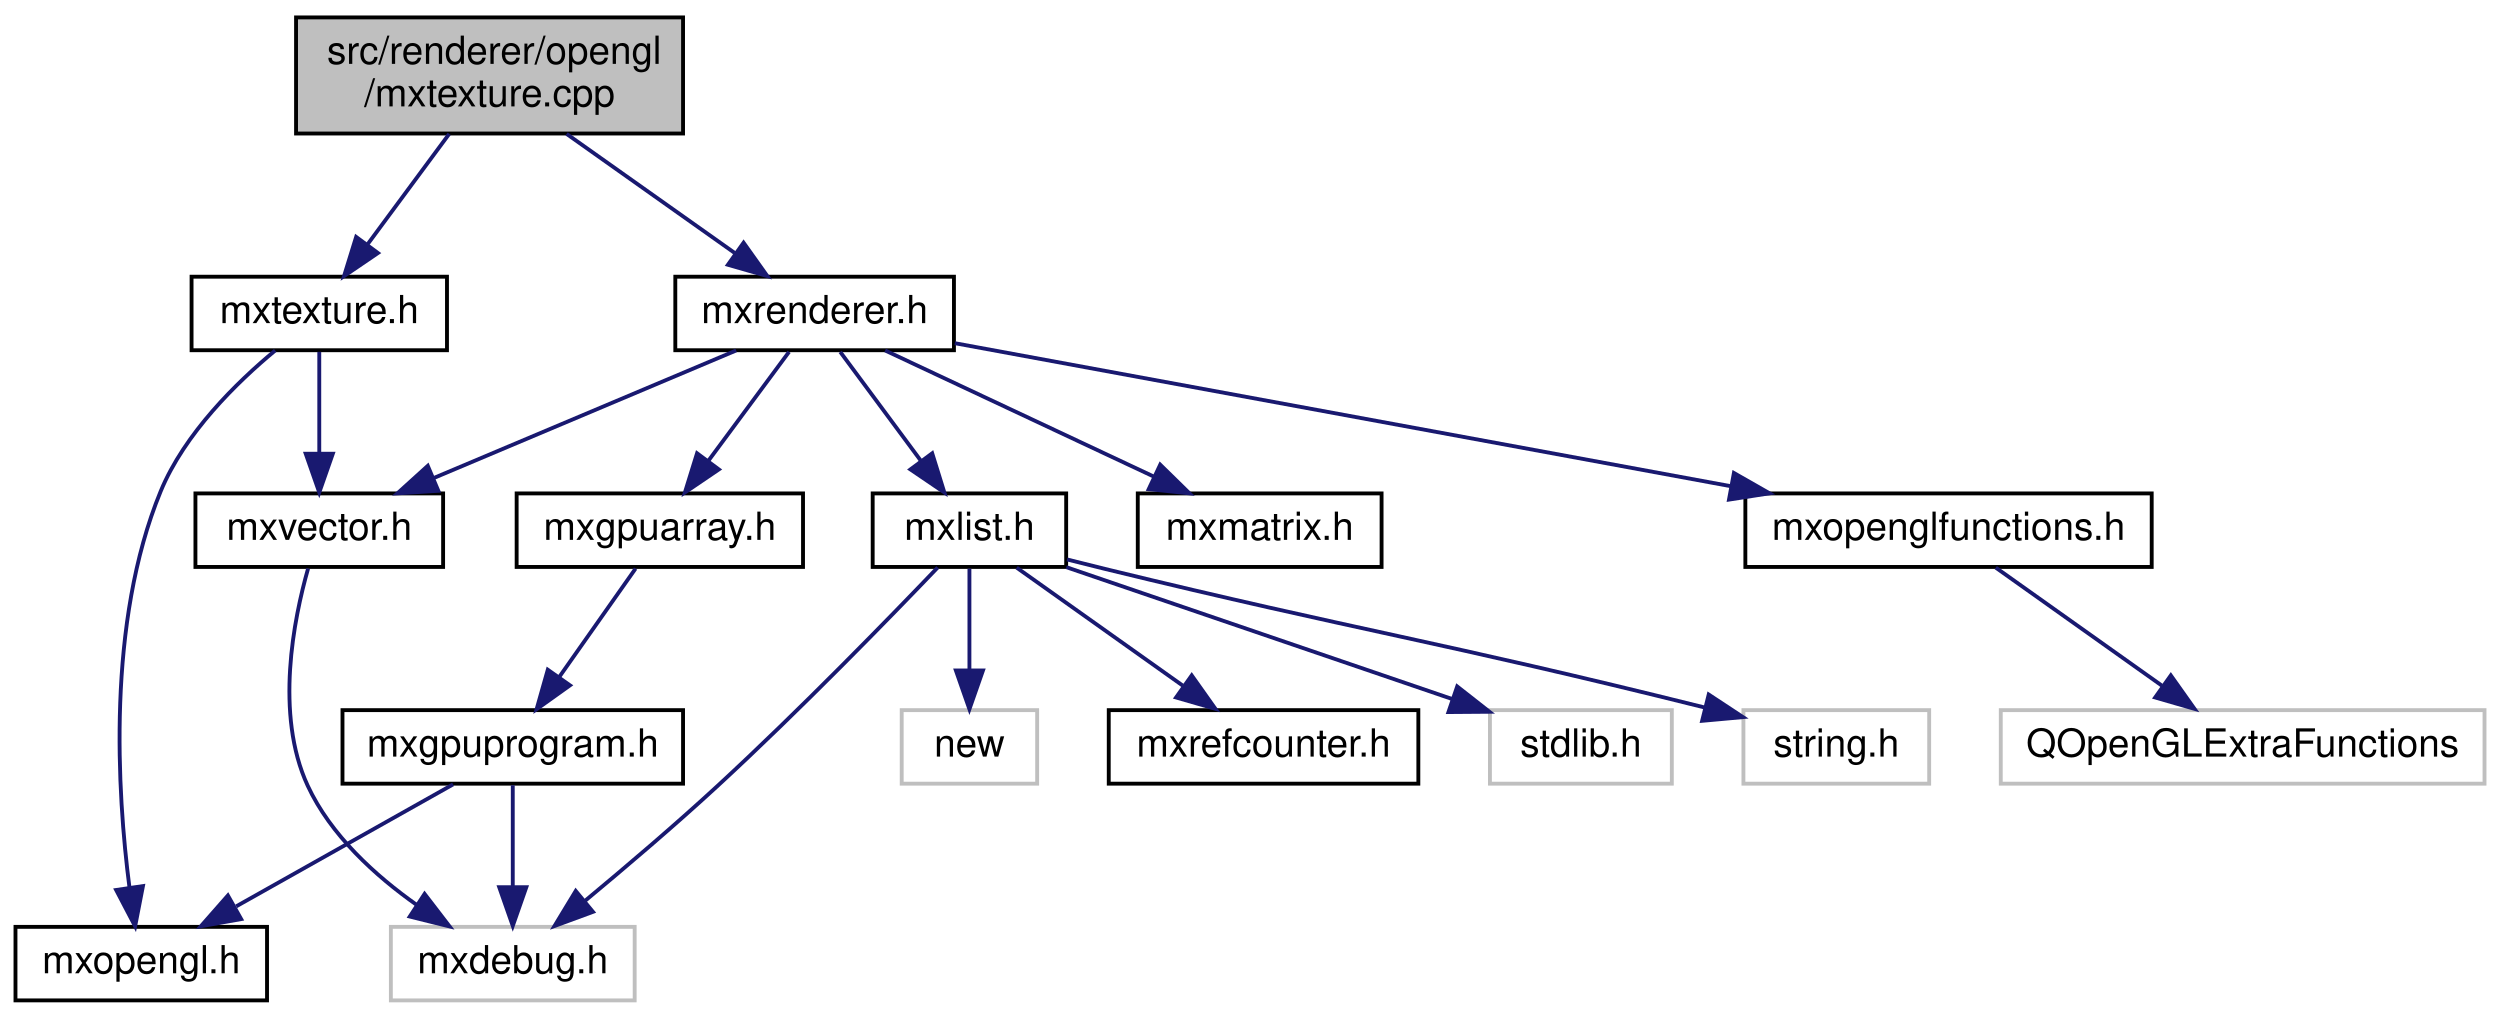
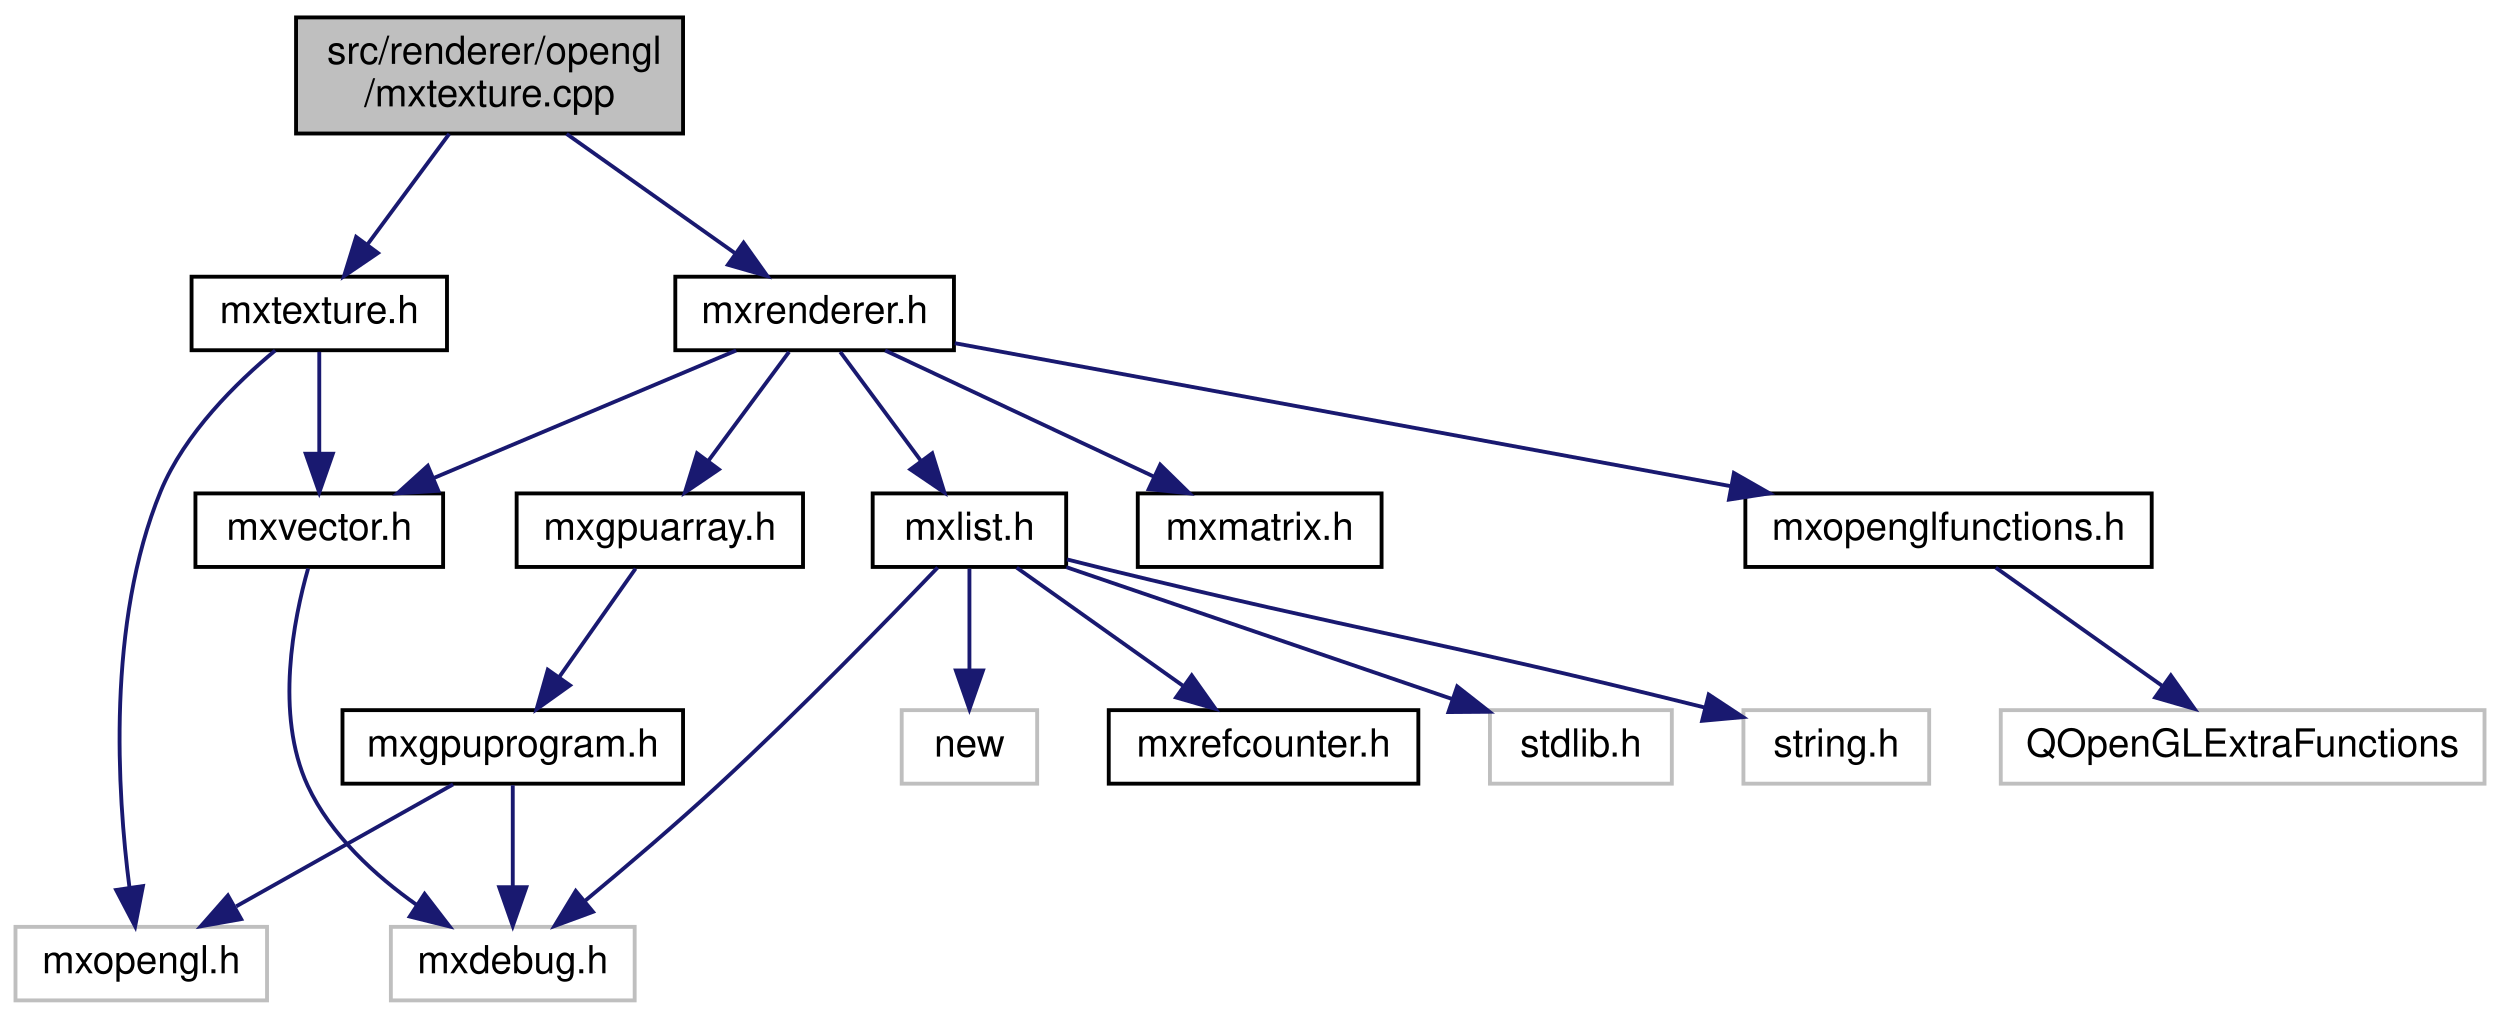
<svg xmlns="http://www.w3.org/2000/svg" xmlns:xlink="http://www.w3.org/1999/xlink" width="646pt" height="263pt" viewBox="0.00 0.00 646.00 263.00">
  <g id="graph0" class="graph" transform="scale(1 1) rotate(0) translate(4 259)">
    <g id="node1" class="node">
      <g id="a_node1">
        <a xlink:title=" ">
          <polygon fill="#bfbfbf" stroke="black" points="72.5,-224.5 72.5,-254.5 172.5,-254.5 172.5,-224.5 72.5,-224.5" />
          <text text-anchor="start" x="80.5" y="-242.5" font-family="Helvetica,sans-Serif" font-size="10.00">src/renderer/opengl</text>
          <text text-anchor="middle" x="122.5" y="-231.5" font-family="Helvetica,sans-Serif" font-size="10.00">/mxtexture.cpp</text>
        </a>
      </g>
    </g>
    <g id="node2" class="node">
      <g id="a_node2">
        <a xlink:href="mxtexture_8h.html" target="_top" xlink:title=" ">
          <polygon fill="none" stroke="black" points="45.5,-168.5 45.5,-187.5 111.5,-187.5 111.5,-168.5 45.5,-168.5" />
          <text text-anchor="middle" x="78.5" y="-175.5" font-family="Helvetica,sans-Serif" font-size="10.00">mxtexture.h</text>
        </a>
      </g>
    </g>
    <g id="edge1" class="edge">
      <path fill="none" stroke="midnightblue" d="M112.07,-224.4C105.74,-215.84 97.63,-204.87 90.97,-195.86" />
      <polygon fill="midnightblue" stroke="midnightblue" points="93.66,-193.62 84.9,-187.66 88.03,-197.78 93.66,-193.62" />
    </g>
    <g id="node6" class="node">
      <g id="a_node6">
        <a xlink:href="mxrenderer_8h.html" target="_top" xlink:title=" ">
          <polygon fill="none" stroke="black" points="170.5,-168.5 170.5,-187.5 242.5,-187.5 242.5,-168.5 170.5,-168.5" />
          <text text-anchor="middle" x="206.5" y="-175.5" font-family="Helvetica,sans-Serif" font-size="10.00">mxrenderer.h</text>
        </a>
      </g>
    </g>
    <g id="edge5" class="edge">
      <path fill="none" stroke="midnightblue" d="M142.41,-224.4C155.49,-215.13 172.58,-203.03 185.82,-193.65" />
      <polygon fill="midnightblue" stroke="midnightblue" points="188.14,-196.29 194.28,-187.66 184.09,-190.58 188.14,-196.29" />
    </g>
    <g id="node3" class="node">
      <g id="a_node3">
        <a xlink:href="mxvector_8h.html" target="_top" xlink:title=" ">
          <polygon fill="none" stroke="black" points="46.5,-112.5 46.5,-131.5 110.5,-131.5 110.5,-112.5 46.5,-112.5" />
          <text text-anchor="middle" x="78.5" y="-119.5" font-family="Helvetica,sans-Serif" font-size="10.00">mxvector.h</text>
        </a>
      </g>
    </g>
    <g id="edge2" class="edge">
      <path fill="none" stroke="midnightblue" d="M78.5,-168.08C78.5,-161.01 78.5,-150.86 78.5,-141.99" />
      <polygon fill="midnightblue" stroke="midnightblue" points="82,-141.75 78.5,-131.75 75,-141.75 82,-141.75" />
    </g>
    <g id="node5" class="node">
      <g id="a_node5">
-         <a xlink:href="mxopengl_8h.html" target="_top" xlink:title=" ">
-           <polygon fill="none" stroke="black" points="0,-0.5 0,-19.5 65,-19.5 65,-0.5 0,-0.5" />
+         <a xlink:title=" ">
+           <polygon fill="none" stroke="#bfbfbf" points="0,-0.5 0,-19.5 65,-19.5 65,-0.5 0,-0.5" />
          <text text-anchor="middle" x="32.5" y="-7.5" font-family="Helvetica,sans-Serif" font-size="10.00">mxopengl.h</text>
        </a>
      </g>
    </g>
    <g id="edge4" class="edge">
      <path fill="none" stroke="midnightblue" d="M67.11,-168.43C57.27,-160.28 43.69,-147.05 37.5,-132 23.56,-98.09 26.29,-54.23 29.45,-29.71" />
      <polygon fill="midnightblue" stroke="midnightblue" points="32.94,-30.04 30.92,-19.64 26.01,-29.03 32.94,-30.04" />
    </g>
    <g id="node4" class="node">
      <g id="a_node4">
        <a xlink:title=" ">
          <polygon fill="none" stroke="#bfbfbf" points="97,-0.5 97,-19.5 160,-19.5 160,-0.5 97,-0.5" />
          <text text-anchor="middle" x="128.5" y="-7.5" font-family="Helvetica,sans-Serif" font-size="10.00">mxdebug.h</text>
        </a>
      </g>
    </g>
    <g id="edge3" class="edge">
      <path fill="none" stroke="midnightblue" d="M75.61,-112.09C71.91,-99.09 66.96,-74.45 75.5,-56 81.42,-43.21 92.97,-32.72 103.78,-25.1" />
      <polygon fill="midnightblue" stroke="midnightblue" points="105.71,-28.02 112.17,-19.61 101.88,-22.16 105.71,-28.02" />
    </g>
    <g id="edge19" class="edge">
      <path fill="none" stroke="midnightblue" d="M186.22,-168.44C165.15,-159.56 131.98,-145.56 108.01,-135.45" />
      <polygon fill="midnightblue" stroke="midnightblue" points="109.26,-132.18 98.69,-131.52 106.54,-138.63 109.26,-132.18" />
    </g>
    <g id="node7" class="node">
      <g id="a_node7">
        <a xlink:href="mxlist_8h.html" target="_top" xlink:title=" ">
          <polygon fill="none" stroke="black" points="221.5,-112.5 221.5,-131.5 271.5,-131.5 271.5,-112.5 221.5,-112.5" />
          <text text-anchor="middle" x="246.5" y="-119.5" font-family="Helvetica,sans-Serif" font-size="10.00">mxlist.h</text>
        </a>
      </g>
    </g>
    <g id="edge6" class="edge">
      <path fill="none" stroke="midnightblue" d="M213.11,-168.08C218.76,-160.46 227.04,-149.26 233.95,-139.94" />
      <polygon fill="midnightblue" stroke="midnightblue" points="236.88,-141.87 240.02,-131.75 231.25,-137.7 236.88,-141.87" />
    </g>
    <g id="node12" class="node">
      <g id="a_node12">
        <a xlink:href="mxgpuarray_8h.html" target="_top" xlink:title=" ">
          <polygon fill="none" stroke="black" points="129.5,-112.5 129.5,-131.5 203.5,-131.5 203.5,-112.5 129.5,-112.5" />
          <text text-anchor="middle" x="166.5" y="-119.5" font-family="Helvetica,sans-Serif" font-size="10.00">mxgpuarray.h</text>
        </a>
      </g>
    </g>
    <g id="edge12" class="edge">
      <path fill="none" stroke="midnightblue" d="M199.89,-168.08C194.24,-160.46 185.96,-149.26 179.05,-139.94" />
      <polygon fill="midnightblue" stroke="midnightblue" points="181.75,-137.7 172.98,-131.75 176.12,-141.87 181.75,-137.7" />
    </g>
    <g id="node14" class="node">
      <g id="a_node14">
        <a xlink:href="mxmatrix_8h.html" target="_top" xlink:title=" ">
          <polygon fill="none" stroke="black" points="290,-112.5 290,-131.5 353,-131.5 353,-112.5 290,-112.5" />
          <text text-anchor="middle" x="321.5" y="-119.5" font-family="Helvetica,sans-Serif" font-size="10.00">mxmatrix.h</text>
        </a>
      </g>
    </g>
    <g id="edge16" class="edge">
      <path fill="none" stroke="midnightblue" d="M224.72,-168.44C243.4,-159.68 272.66,-145.94 294.12,-135.86" />
      <polygon fill="midnightblue" stroke="midnightblue" points="295.8,-138.93 303.36,-131.52 292.82,-132.6 295.8,-138.93" />
    </g>
    <g id="node15" class="node">
      <g id="a_node15">
        <a xlink:href="mxopenglfunctions_8h.html" target="_top" xlink:title=" ">
          <polygon fill="none" stroke="black" points="447,-112.5 447,-131.5 552,-131.5 552,-112.5 447,-112.5" />
          <text text-anchor="middle" x="499.5" y="-119.5" font-family="Helvetica,sans-Serif" font-size="10.00">mxopenglfunctions.h</text>
        </a>
      </g>
    </g>
    <g id="edge17" class="edge">
      <path fill="none" stroke="midnightblue" d="M242.72,-170.32C292.95,-161.07 384.21,-144.25 443.32,-133.35" />
      <polygon fill="midnightblue" stroke="midnightblue" points="444.04,-136.78 453.24,-131.53 442.77,-129.9 444.04,-136.78" />
    </g>
    <g id="edge7" class="edge">
      <path fill="none" stroke="midnightblue" d="M238.3,-112.36C226.18,-99.69 202.62,-75.47 181.5,-56 170.41,-45.77 157.51,-34.81 147.22,-26.26" />
      <polygon fill="midnightblue" stroke="midnightblue" points="149.22,-23.38 139.28,-19.72 144.77,-28.78 149.22,-23.38" />
    </g>
    <g id="node8" class="node">
      <g id="a_node8">
        <a xlink:href="mxrefcounter_8h.html" target="_top" xlink:title=" ">
          <polygon fill="none" stroke="black" points="282.5,-56.5 282.5,-75.5 362.5,-75.5 362.5,-56.5 282.5,-56.5" />
          <text text-anchor="middle" x="322.5" y="-63.5" font-family="Helvetica,sans-Serif" font-size="10.00">mxrefcounter.h</text>
        </a>
      </g>
    </g>
    <g id="edge8" class="edge">
      <path fill="none" stroke="midnightblue" d="M258.71,-112.32C270.28,-104.11 287.88,-91.6 301.66,-81.81" />
      <polygon fill="midnightblue" stroke="midnightblue" points="303.94,-84.48 310.07,-75.83 299.89,-78.77 303.94,-84.48" />
    </g>
    <g id="node9" class="node">
      <g id="a_node9">
        <a xlink:title=" ">
          <polygon fill="none" stroke="#bfbfbf" points="381,-56.5 381,-75.5 428,-75.5 428,-56.5 381,-56.5" />
          <text text-anchor="middle" x="404.5" y="-63.5" font-family="Helvetica,sans-Serif" font-size="10.00">stdlib.h</text>
        </a>
      </g>
    </g>
    <g id="edge9" class="edge">
      <path fill="none" stroke="midnightblue" d="M271.54,-112.44C298.51,-103.23 341.55,-88.51 371.33,-78.34" />
      <polygon fill="midnightblue" stroke="midnightblue" points="372.54,-81.62 380.87,-75.08 370.28,-75 372.54,-81.62" />
    </g>
    <g id="node10" class="node">
      <g id="a_node10">
        <a xlink:title=" ">
          <polygon fill="none" stroke="#bfbfbf" points="446.5,-56.5 446.5,-75.5 494.5,-75.5 494.5,-56.5 446.5,-56.5" />
          <text text-anchor="middle" x="470.5" y="-63.5" font-family="Helvetica,sans-Serif" font-size="10.00">string.h</text>
        </a>
      </g>
    </g>
    <g id="edge10" class="edge">
      <path fill="none" stroke="midnightblue" d="M271.72,-114.44C275,-113.6 278.33,-112.77 281.5,-112 347.66,-95.86 366.87,-93.54 436.66,-76.14" />
      <polygon fill="midnightblue" stroke="midnightblue" points="437.53,-79.53 446.38,-73.7 435.83,-72.74 437.53,-79.53" />
    </g>
    <g id="node11" class="node">
      <g id="a_node11">
        <a xlink:title=" ">
          <polygon fill="none" stroke="#bfbfbf" points="229,-56.5 229,-75.5 264,-75.5 264,-56.5 229,-56.5" />
          <text text-anchor="middle" x="246.5" y="-63.5" font-family="Helvetica,sans-Serif" font-size="10.00">new</text>
        </a>
      </g>
    </g>
    <g id="edge11" class="edge">
      <path fill="none" stroke="midnightblue" d="M246.5,-112.08C246.5,-105.01 246.5,-94.86 246.5,-85.99" />
      <polygon fill="midnightblue" stroke="midnightblue" points="250,-85.75 246.5,-75.75 243,-85.75 250,-85.75" />
    </g>
    <g id="node13" class="node">
      <g id="a_node13">
        <a xlink:href="mxgpuprogram_8h.html" target="_top" xlink:title=" ">
          <polygon fill="none" stroke="black" points="84.5,-56.5 84.5,-75.5 172.5,-75.5 172.5,-56.5 84.5,-56.5" />
          <text text-anchor="middle" x="128.5" y="-63.5" font-family="Helvetica,sans-Serif" font-size="10.00">mxgpuprogram.h</text>
        </a>
      </g>
    </g>
    <g id="edge13" class="edge">
      <path fill="none" stroke="midnightblue" d="M160.23,-112.08C154.86,-104.46 146.98,-93.26 140.42,-83.94" />
      <polygon fill="midnightblue" stroke="midnightblue" points="143.28,-81.91 134.66,-75.75 137.55,-85.94 143.28,-81.91" />
    </g>
    <g id="edge14" class="edge">
      <path fill="none" stroke="midnightblue" d="M128.5,-56.08C128.5,-49.01 128.5,-38.86 128.5,-29.99" />
      <polygon fill="midnightblue" stroke="midnightblue" points="132,-29.75 128.5,-19.75 125,-29.75 132,-29.75" />
    </g>
    <g id="edge15" class="edge">
      <path fill="none" stroke="midnightblue" d="M113.08,-56.32C97.96,-47.82 74.68,-34.73 57.03,-24.8" />
      <polygon fill="midnightblue" stroke="midnightblue" points="58.32,-21.51 47.89,-19.65 54.89,-27.61 58.32,-21.51" />
    </g>
    <g id="node16" class="node">
      <g id="a_node16">
        <a xlink:title=" ">
          <polygon fill="none" stroke="#bfbfbf" points="513,-56.5 513,-75.5 638,-75.5 638,-56.5 513,-56.5" />
          <text text-anchor="middle" x="575.5" y="-63.5" font-family="Helvetica,sans-Serif" font-size="10.00">QOpenGLExtraFunctions</text>
        </a>
      </g>
    </g>
    <g id="edge18" class="edge">
      <path fill="none" stroke="midnightblue" d="M511.71,-112.32C523.28,-104.11 540.88,-91.6 554.66,-81.81" />
      <polygon fill="midnightblue" stroke="midnightblue" points="556.94,-84.48 563.07,-75.83 552.89,-78.77 556.94,-84.48" />
    </g>
  </g>
</svg>
